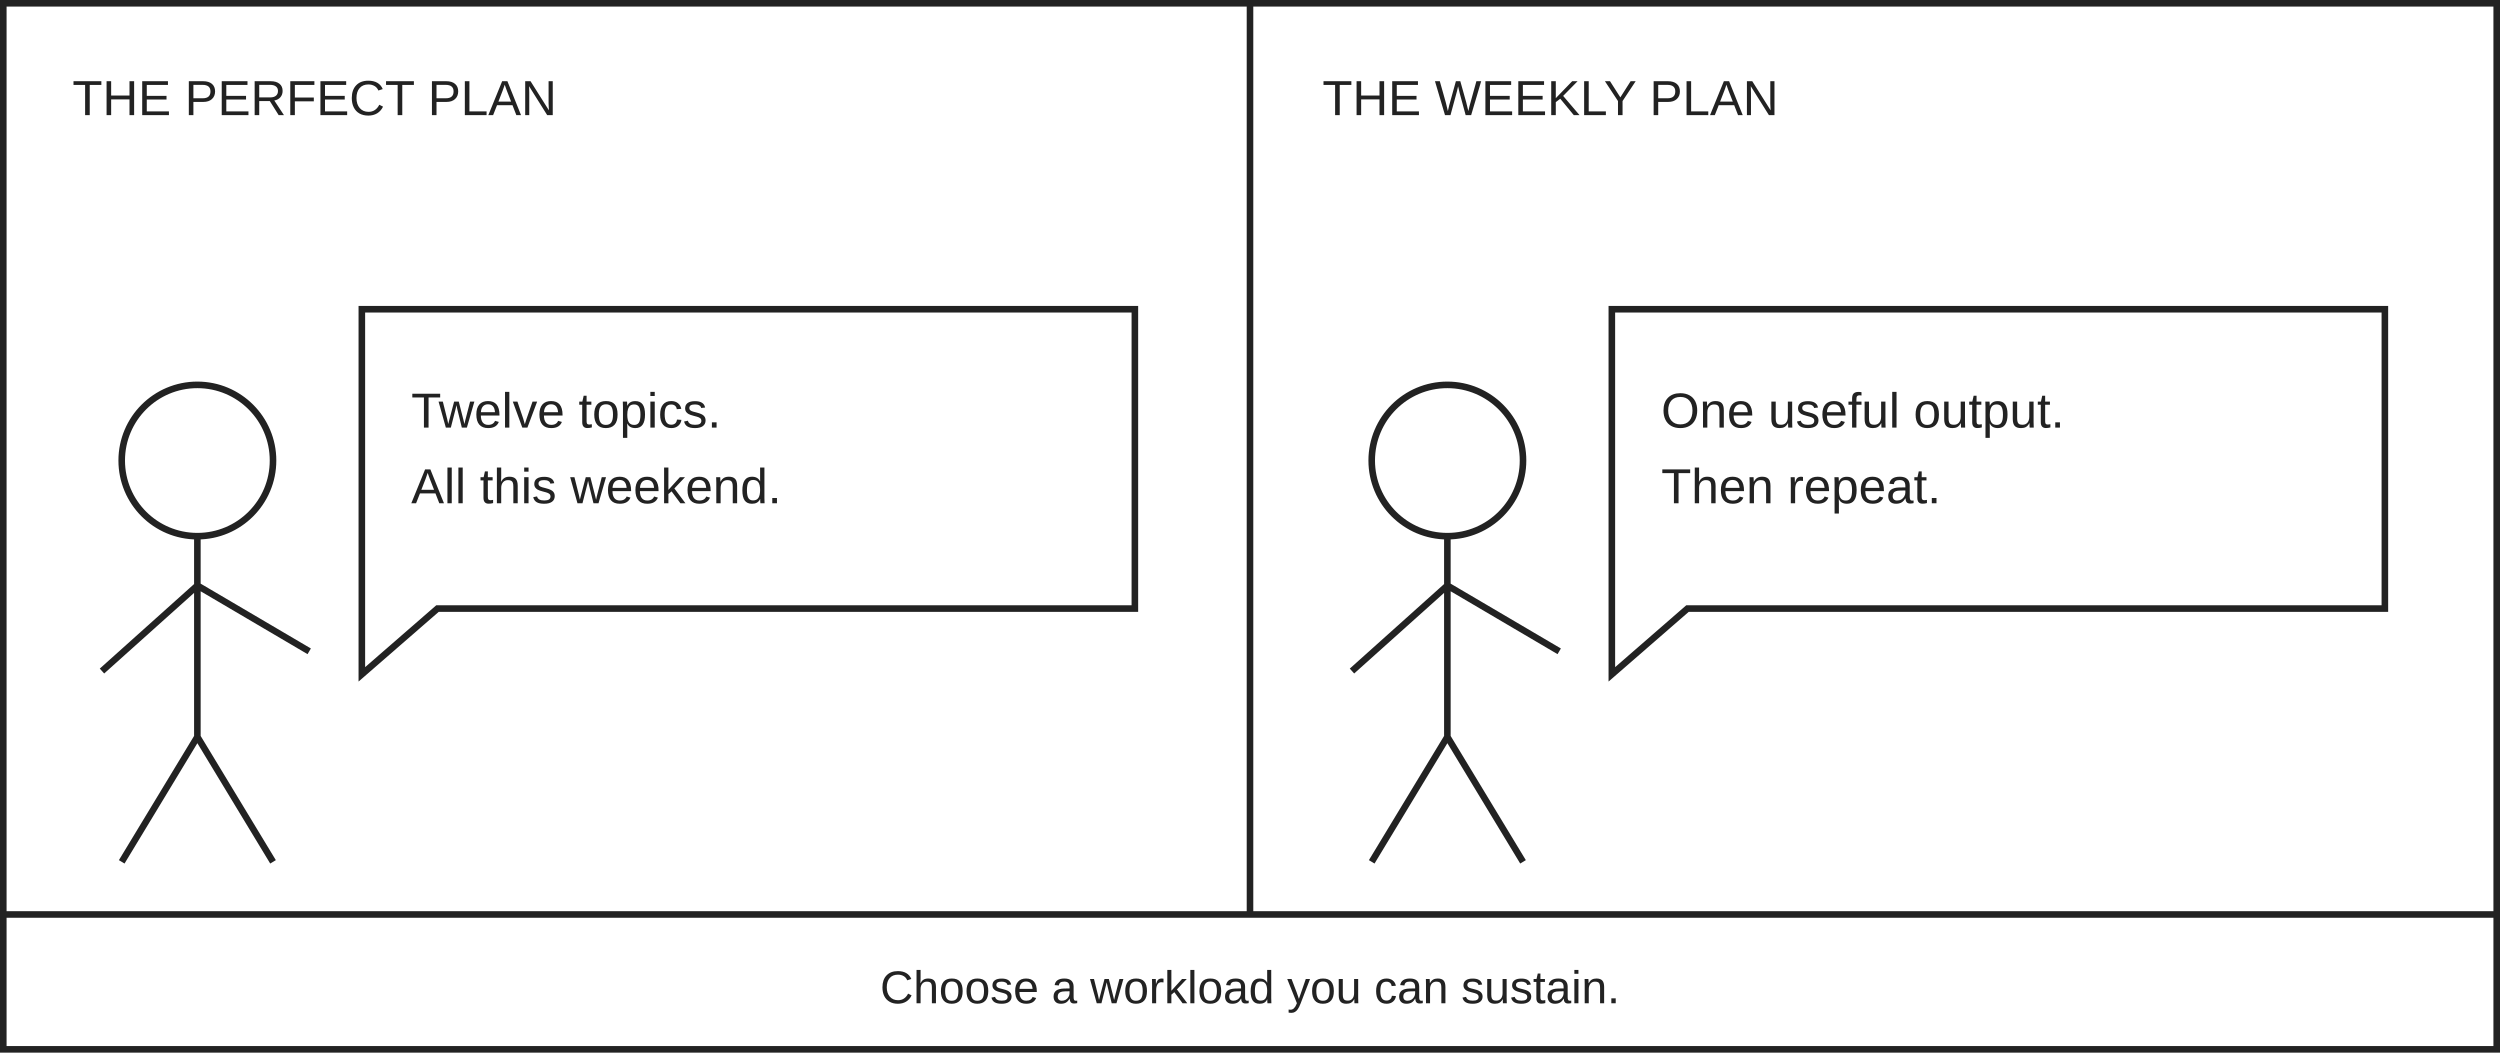
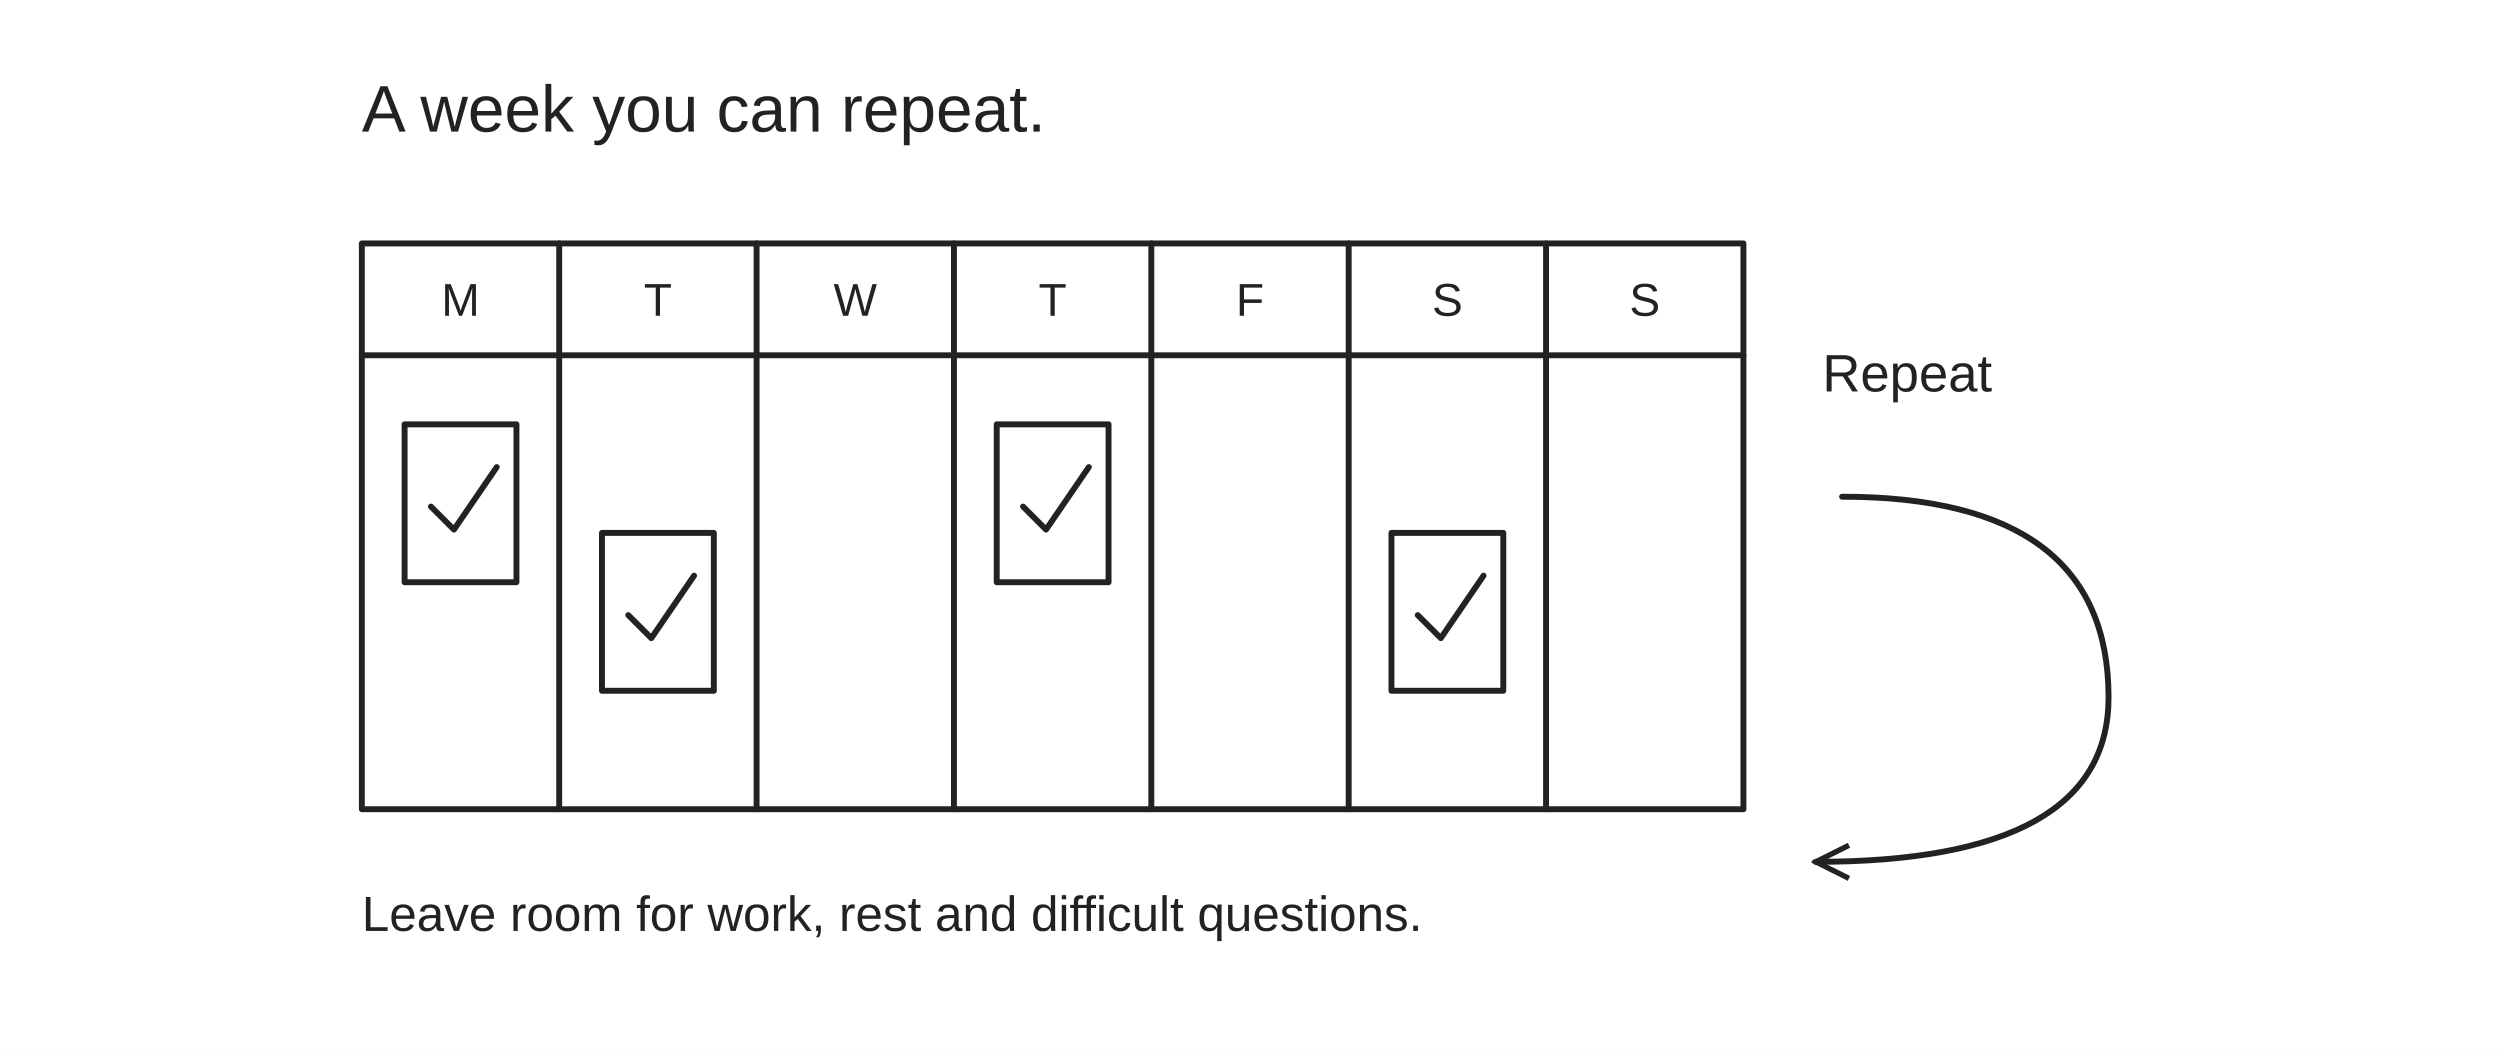
<svg xmlns="http://www.w3.org/2000/svg" viewBox="0 0 760 320" role="img" aria-labelledby="title desc">
+   <defs>
+     <marker id="arrow" viewBox="0 0 10 10" refX="9" refY="5" markerWidth="7" markerHeight="7" orient="auto-start-reverse">
+       <path d="M1 1L9 5L1 9" fill="none" stroke="#222" stroke-width="1.3" />
+     </marker>
+   </defs>
  <rect width="760" height="320" fill="white" />
-   <g fill="none" stroke="#222" stroke-width="2">
-     <rect x="1" y="1" width="758" height="318" />
-     <path d="M380 1V278 M1 278H759" />
-     <circle cx="60" cy="140" r="23" />
-     <path d="M60 163V224 M60 178L31 204 M60 178L94 198 M60 224L37 262 M60 224L83 262" />
-     <circle cx="440" cy="140" r="23" />
-     <path d="M440 163V224 M440 178L411 204 M440 178L474 198 M440 224L417 262 M440 224L463 262" />
-     <path d="M110 94H345V185H133L110 205Z" />
-     <path d="M490 94H725V185H513L490 205Z" />
+   <g fill="none" stroke="#222" stroke-width="1.8" stroke-linecap="round" stroke-linejoin="round">
+     <rect x="110" y="74" width="420" height="172" />
+     <path d="M110 108L530 108" />
+     <path d="M170 74L170 246" />
+     <path d="M230 74L230 246" />
+     <path d="M290 74L290 246" />
+     <path d="M350 74L350 246" />
+     <path d="M410 74L410 246" />
+     <path d="M470 74L470 246" />
+     <rect x="123" y="129" width="34" height="48" />
+     <path d="M131 154L138 161L151 142" />
+     <rect x="183" y="162" width="34" height="48" />
+     <path d="M191 187L198 194L211 175" />
+     <rect x="303" y="129" width="34" height="48" />
+     <path d="M311 154L318 161L331 142" />
+     <rect x="423" y="162" width="34" height="48" />
+     <path d="M431 187L438 194L451 175" />
+     <path d="M560 151Q641 151 641 212Q641 262 552 262" marker-end="url(#arrow)" />
  </g>
-   <g font-family="-apple-system,Arial,sans-serif" fill="#222">
-     <text x="22" y="35" font-size="15">THE PERFECT PLAN</text>
-     <text x="402" y="35" font-size="15">THE WEEKLY PLAN</text>
-     <text x="125" y="130" font-size="15">Twelve topics.</text>
-     <text x="125" y="153" font-size="15">All this weekend.</text>
-     <text x="505" y="130" font-size="15">One useful output.</text>
-     <text x="505" y="153" font-size="15">Then repeat.</text>
-     <text x="380" y="305" text-anchor="middle" font-size="14">Choose a workload you can sustain.</text>
+   <g fill="#222" font-family="-apple-system,BlinkMacSystemFont,Arial,sans-serif">
+     <text x="110" y="40" font-size="20" text-anchor="start" font-weight="400">A week you can repeat.</text>
+     <text x="140" y="96" font-size="14" text-anchor="middle" font-weight="400">M</text>
+     <text x="200" y="96" font-size="14" text-anchor="middle" font-weight="400">T</text>
+     <text x="260" y="96" font-size="14" text-anchor="middle" font-weight="400">W</text>
+     <text x="320" y="96" font-size="14" text-anchor="middle" font-weight="400">T</text>
+     <text x="380" y="96" font-size="14" text-anchor="middle" font-weight="400">F</text>
+     <text x="440" y="96" font-size="14" text-anchor="middle" font-weight="400">S</text>
+     <text x="500" y="96" font-size="14" text-anchor="middle" font-weight="400">S</text>
+     <text x="554" y="119" font-size="16" text-anchor="start" font-weight="400">Repeat</text>
+     <text x="110" y="283" font-size="15" text-anchor="start" font-weight="400">Leave room for work, rest and difficult questions.</text>
  </g>
</svg>
